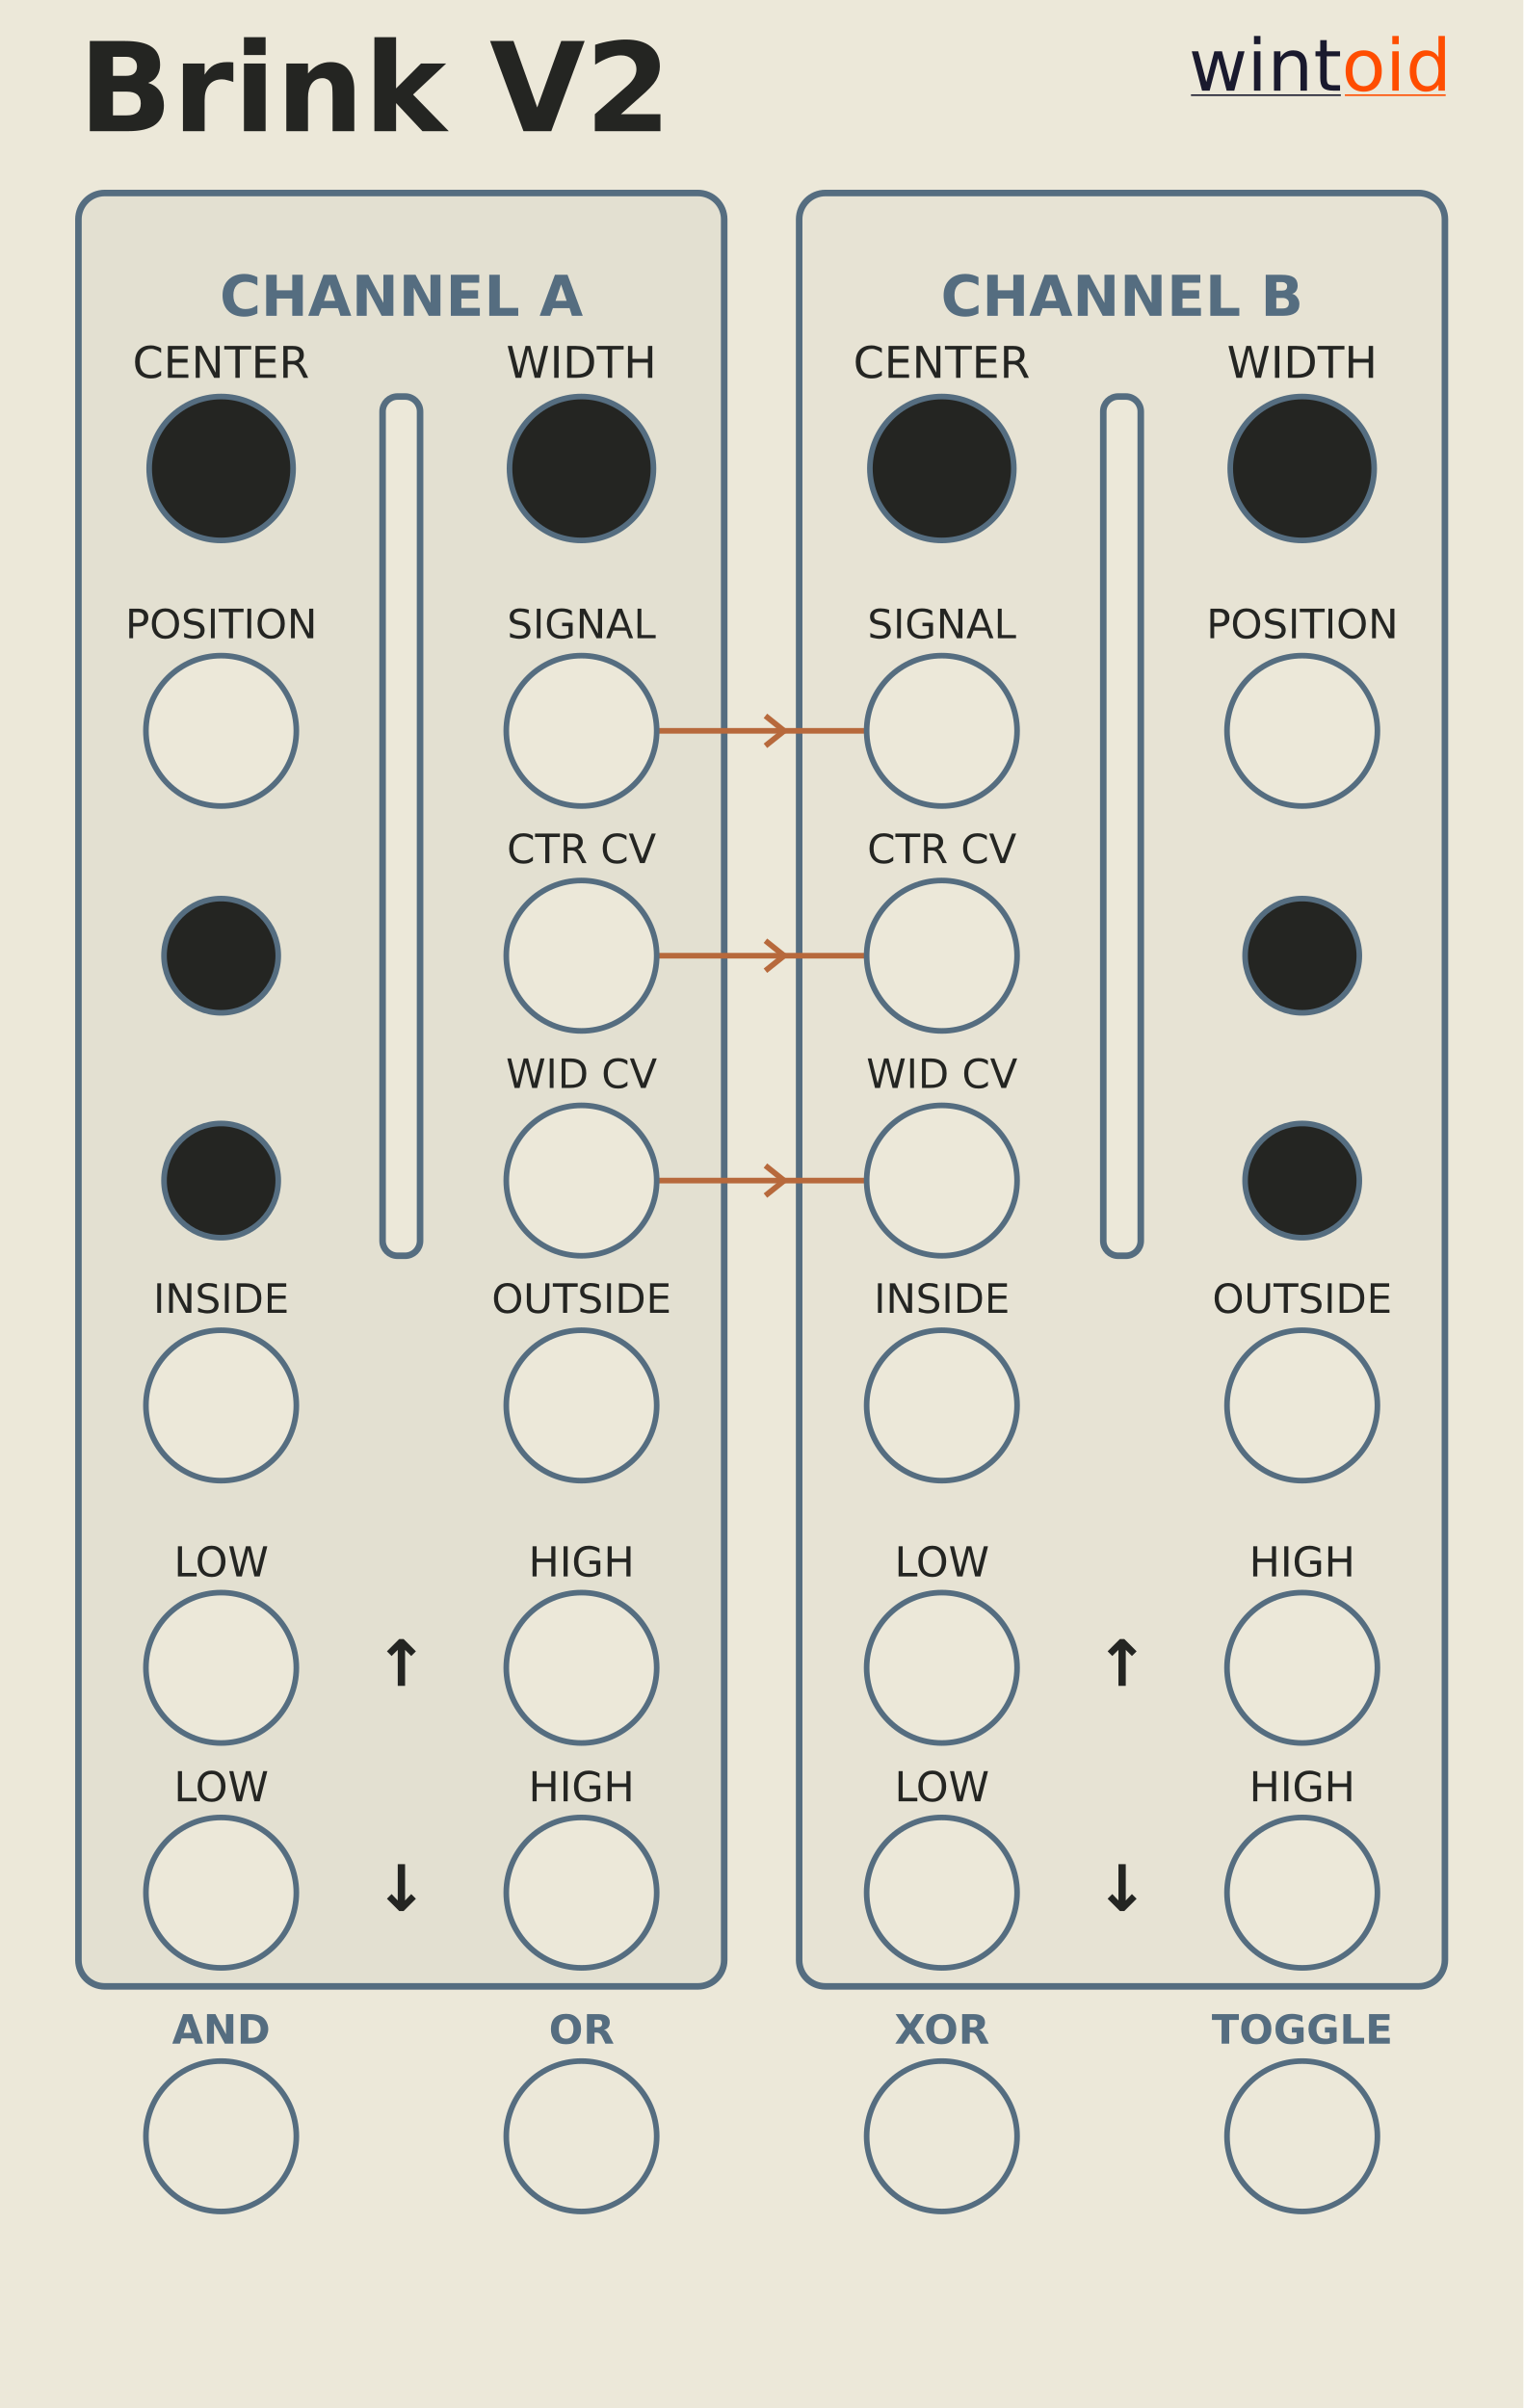
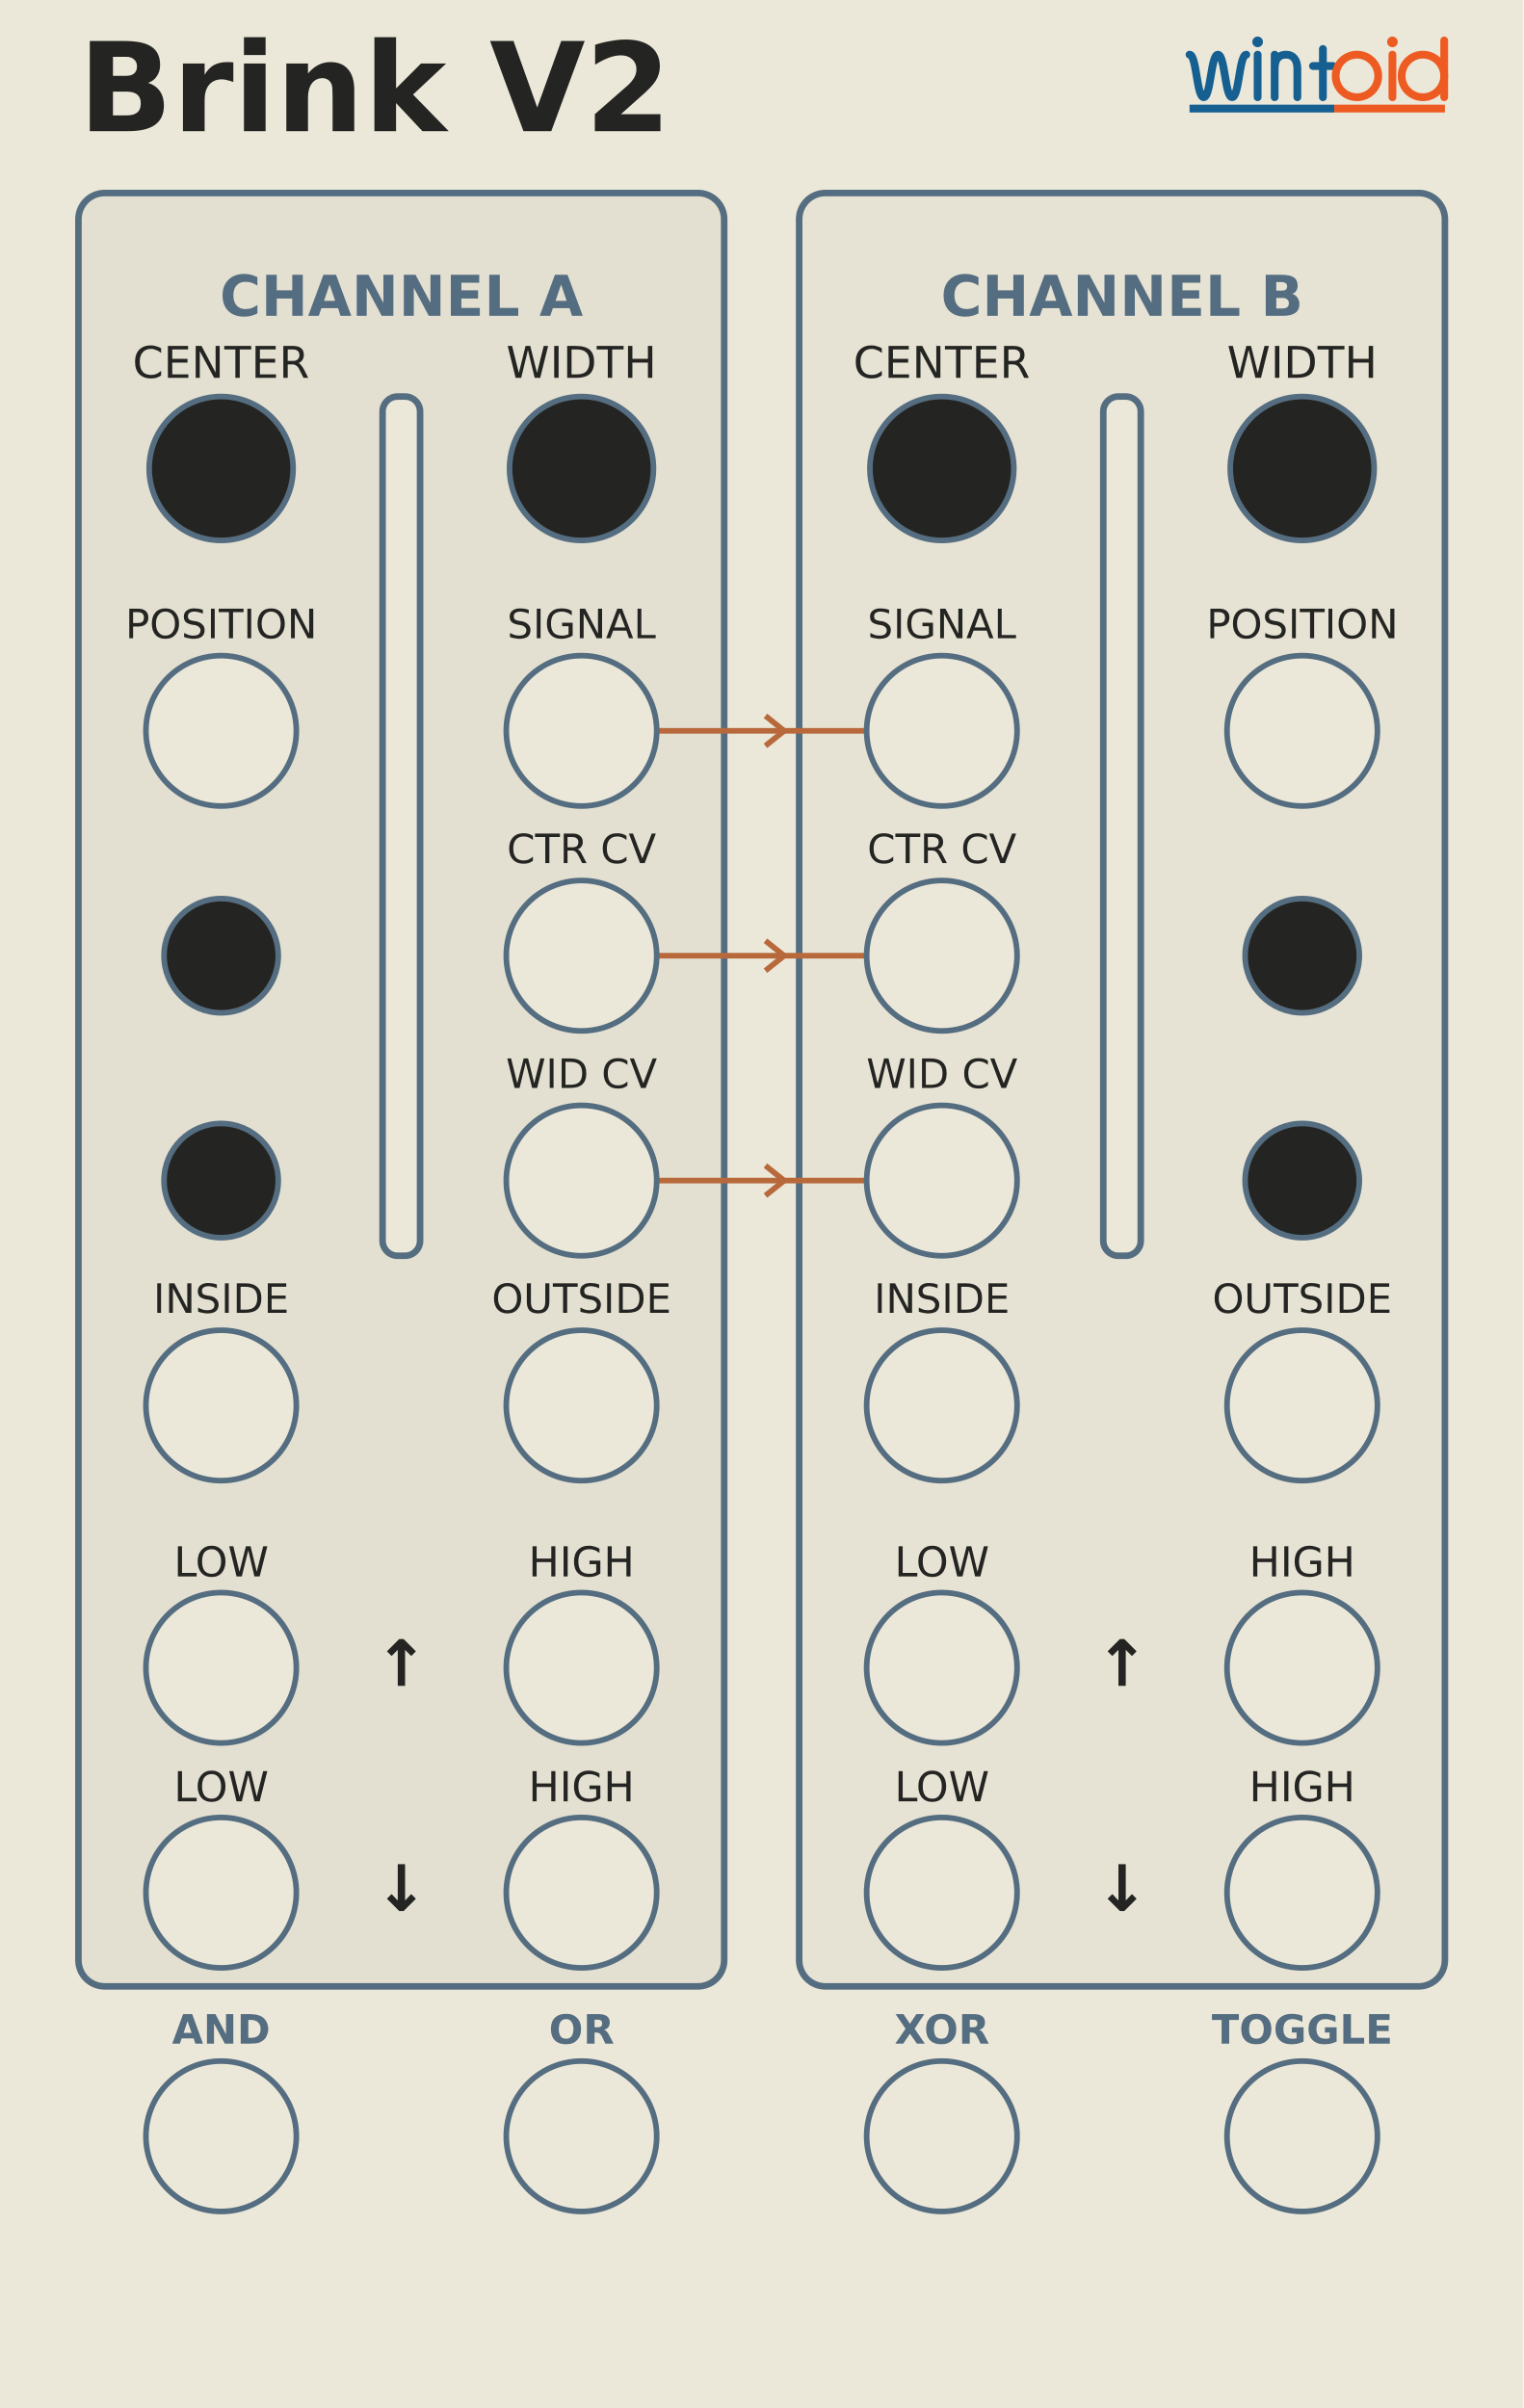
<svg xmlns="http://www.w3.org/2000/svg" width="81.28mm" height="128.5mm" viewBox="0 0 81.28 128.5">
  <rect x="0" y="0" width="81.28" height="128.5" fill="#ece8d9" stroke="#ece8d9" stroke-width="0" />
-   <g id="wintoid-logo" transform="translate(63.42625 0.6375) scale(0.06)">
-     <g id="wint-glyphs" fill="#1a1a2e">
-       <path data-glyph="w" data-glyph-index="90" data-bbox="2.6875,-35,49.6562,0" transform="translate(0 70)" fill="#1a1a2e" d="M 2.688 -35 L 8.438 -35 L 15.625 -7.688 L 22.781 -35 L 29.562 -35 L 36.75 -7.688 L 43.906 -35 L 49.656 -35 L 40.5 0 L 33.719 0 L 26.188 -28.688 L 18.625 0 L 11.844 0 Z" />
-       <path data-glyph="i" data-glyph-index="76" data-bbox="6.0312,-48.625,11.7812,0" transform="translate(52 70)" fill="#1a1a2e" d="M 6.031 -35 L 11.781 -35 L 11.781 0 L 6.031 0 Z M 6.031 -48.625 L 11.781 -48.625 L 11.781 -41.344 L 6.031 -41.344 Z" />
-       <path data-glyph="n" data-glyph-index="81" data-bbox="5.8125,-35.8438,35.125,0" transform="translate(70 70)" fill="#1a1a2e" d="M 35.125 -21.125 L 35.125 0 L 29.375 0 L 29.375 -20.938 Q 29.375 -25.906 27.438 -28.375 Q 25.5 -30.844 21.625 -30.844 Q 16.969 -30.844 14.281 -27.875 Q 11.594 -24.906 11.594 -19.781 L 11.594 0 L 5.812 0 L 5.812 -35 L 11.594 -35 L 11.594 -29.562 Q 13.656 -32.719 16.453 -34.281 Q 19.25 -35.844 22.906 -35.844 Q 28.938 -35.844 32.031 -32.109 Q 35.125 -28.375 35.125 -21.125 Z" />
-       <path data-glyph="t" data-glyph-index="87" data-bbox="1.7188,-44.9375,23.5625,0" transform="translate(111 70)" fill="#1a1a2e" d="M 11.719 -44.938 L 11.719 -35 L 23.562 -35 L 23.562 -30.531 L 11.719 -30.531 L 11.719 -11.531 Q 11.719 -7.25 12.891 -6.031 Q 14.062 -4.812 17.656 -4.812 L 23.562 -4.812 L 23.562 0 L 17.656 0 Q 11 0 8.469 -2.484 Q 5.938 -4.969 5.938 -11.531 L 5.938 -30.531 L 1.719 -30.531 L 1.719 -35 L 5.938 -35 L 5.938 -44.938 Z" />
+   <g id="wintoid-logo" transform="translate(63.469 5.187575) scale(0.0757)">
+     <g id="wint-glyphs" fill="none" stroke="#155f91" stroke-width="5.5" stroke-linecap="round" stroke-linejoin="round">
+       <path data-mark="w" d="M 0 -30 C 5 -30 5 0 10 0 C 15 0 15 -30 20 -30 C 25 -30 25 0 30 0 C 35 0 35 -30 40 -30" />
+       <path data-mark="i" d="M 48 0 L 48 -30" />
+       <path data-mark="n" d="M 60 0 L 60 -30 M 60 -20 C 60 -28 64 -30 68 -30 C 73 -30 76 -26.5 76 -20 L 76 0" />
+       <path data-mark="t" d="M 94 0 L 94 -34 M 87 -22 L 101 -22" />
+       <circle data-mark="wint-i-dot" cx="48" cy="-39" r="3.75" fill="#155f91" stroke="none" />
    </g>
-     <line id="wint-underline" x1="2.688" y1="74" x2="134.562" y2="74" stroke="#1a1a2e" stroke-width="1.4" stroke-linecap="square" />
-     <g id="oid-glyphs" fill="#ff4d00">
-       <path data-glyph="o" data-glyph-index="82" data-bbox="3.5312,-35.8438,35.6562,0.9062" transform="translate(136 70)" fill="#ff4d00" d="M 19.594 -30.969 Q 14.969 -30.969 12.281 -27.359 Q 9.594 -23.75 9.594 -17.469 Q 9.594 -11.188 12.266 -7.578 Q 14.938 -3.969 19.594 -3.969 Q 24.188 -3.969 26.875 -7.594 Q 29.562 -11.219 29.562 -17.469 Q 29.562 -23.688 26.875 -27.328 Q 24.188 -30.969 19.594 -30.969 Z M 19.594 -35.844 Q 27.094 -35.844 31.375 -30.969 Q 35.656 -26.094 35.656 -17.469 Q 35.656 -8.875 31.375 -3.984 Q 27.094 0.906 19.594 0.906 Q 12.062 0.906 7.797 -3.984 Q 3.531 -8.875 3.531 -17.469 Q 3.531 -26.094 7.797 -30.969 Q 12.062 -35.844 19.594 -35.844 Z" />
-       <path data-glyph="i" data-glyph-index="76" data-bbox="6.0312,-48.625,11.7812,0" transform="translate(175 70)" fill="#ff4d00" d="M 6.031 -35 L 11.781 -35 L 11.781 0 L 6.031 0 Z M 6.031 -48.625 L 11.781 -48.625 L 11.781 -41.344 L 6.031 -41.344 Z" />
-       <path data-glyph="d" data-glyph-index="71" data-bbox="3.5312,-48.625,34.8125,0.9062" transform="translate(193 70)" fill="#ff4d00" d="M 29.062 -29.688 L 29.062 -48.625 L 34.812 -48.625 L 34.812 0 L 29.062 0 L 29.062 -5.25 Q 27.25 -2.125 24.484 -0.609 Q 21.719 0.906 17.844 0.906 Q 11.5 0.906 7.516 -4.156 Q 3.531 -9.219 3.531 -17.469 Q 3.531 -25.719 7.516 -30.781 Q 11.5 -35.844 17.844 -35.844 Q 21.719 -35.844 24.484 -34.328 Q 27.25 -32.812 29.062 -29.688 Z M 9.469 -17.469 Q 9.469 -11.125 12.078 -7.516 Q 14.688 -3.906 19.25 -3.906 Q 23.812 -3.906 26.438 -7.516 Q 29.062 -11.125 29.062 -17.469 Q 29.062 -23.812 26.438 -27.422 Q 23.812 -31.031 19.25 -31.031 Q 14.688 -31.031 12.078 -27.422 Q 9.469 -23.812 9.469 -17.469 Z" />
+     <line id="wint-underline" x1="0" y1="8" x2="102" y2="8" stroke="#155f91" stroke-width="5.5" stroke-linecap="butt" />
+     <g id="oid-glyphs" fill="none" stroke="#ed5b22" stroke-width="5.5" stroke-linecap="round" stroke-linejoin="round">
+       <circle data-mark="oid-o" cx="118" cy="-15" r="15" fill="none" stroke="#ed5b22" />
+       <path data-mark="i" d="M 143 0 L 143 -30" />
+       <circle data-mark="oid-i-dot" cx="143" cy="-39" r="3.75" fill="#ed5b22" stroke="none" />
+       <circle data-mark="oid-d" cx="164.5" cy="-15" r="15" fill="none" stroke="#ed5b22" />
+       <path data-mark="d-stem" d="M 179.5 0 L 179.5 -40" />
    </g>
-     <line id="oid-underline" x1="139.531" y1="74" x2="227.812" y2="74" stroke="#ff4d00" stroke-width="1.4" stroke-linecap="square" />
+     <line id="oid-underline" x1="102" y1="8" x2="180" y2="8" stroke="#ed5b22" stroke-width="5.5" stroke-linecap="butt" />
  </g>
  <text x="4.185" y="7" text-anchor="start" textLength="32.736" lengthAdjust="spacingAndGlyphs" dominant-baseline="alphabetic" font-family="DejaVu Sans" font-size="6.6" font-weight="700" fill="#242522">Brink V2</text>
  <rect id="channel-a-section" x="4.185" y="10.3" width="34.455" height="95.7" fill="#e3e0d1" stroke="#556d80" stroke-width="0.35" rx="1.4" />
  <rect id="channel-b-section" x="42.64" y="10.3" width="34.455" height="95.7" fill="#e7e3d4" stroke="#556d80" stroke-width="0.35" rx="1.4" />
  <rect id="a-position-rail" x="20.413" y="21.16" width="2" height="45.853" fill="#ece8d9" stroke="#556d80" stroke-width="0.35" rx="0.8" />
  <rect id="b-position-rail" x="58.867" y="21.16" width="2" height="45.853" fill="#ece8d9" stroke="#556d80" stroke-width="0.35" rx="0.8" />
  <text x="21.413" y="16" text-anchor="middle" textLength="16.74" lengthAdjust="spacingAndGlyphs" dominant-baseline="middle" font-family="DejaVu Sans" font-size="3" font-weight="700" fill="#556d80">CHANNEL A</text>
  <text x="59.867" y="16" text-anchor="middle" textLength="16.74" lengthAdjust="spacingAndGlyphs" dominant-baseline="middle" font-family="DejaVu Sans" font-size="3" font-weight="700" fill="#556d80">CHANNEL B</text>
  <line id="normalisation-39" x1="33.026" y1="39" x2="48.254" y2="39" stroke="#b7693c" stroke-width="0.3" />
  <line id="normalisation-arrow-top-39" x1="40.84" y1="38.2" x2="41.84" y2="39" stroke="#b7693c" stroke-width="0.3" />
  <line id="normalisation-arrow-bottom-39" x1="40.84" y1="39.8" x2="41.84" y2="39" stroke="#b7693c" stroke-width="0.3" />
  <line id="normalisation-51" x1="33.026" y1="51" x2="48.254" y2="51" stroke="#b7693c" stroke-width="0.3" />
  <line id="normalisation-arrow-top-51" x1="40.84" y1="50.2" x2="41.84" y2="51" stroke="#b7693c" stroke-width="0.3" />
  <line id="normalisation-arrow-bottom-51" x1="40.84" y1="51.8" x2="41.84" y2="51" stroke="#b7693c" stroke-width="0.3" />
  <line id="normalisation-63" x1="33.026" y1="63" x2="48.254" y2="63" stroke="#b7693c" stroke-width="0.3" />
  <line id="normalisation-arrow-top-63" x1="40.84" y1="62.2" x2="41.84" y2="63" stroke="#b7693c" stroke-width="0.3" />
  <line id="normalisation-arrow-bottom-63" x1="40.84" y1="63.8" x2="41.84" y2="63" stroke="#b7693c" stroke-width="0.3" />
  <text x="11.799" y="19.5" text-anchor="middle" textLength="8.742" lengthAdjust="spacingAndGlyphs" dominant-baseline="middle" font-family="DejaVu Sans" font-size="2.35" font-weight="400" fill="#242522">CENTER</text>
  <text x="31.026" y="19.5" text-anchor="middle" textLength="7.285" lengthAdjust="spacingAndGlyphs" dominant-baseline="middle" font-family="DejaVu Sans" font-size="2.35" font-weight="400" fill="#242522">WIDTH</text>
  <text x="31.026" y="33.45" text-anchor="middle" textLength="7.998" lengthAdjust="spacingAndGlyphs" dominant-baseline="middle" font-family="DejaVu Sans" font-size="2.15" font-weight="400" fill="#242522">SIGNAL</text>
  <text x="11.799" y="33.45" text-anchor="middle" textLength="10.664" lengthAdjust="spacingAndGlyphs" dominant-baseline="middle" font-family="DejaVu Sans" font-size="2.15" font-weight="400" fill="#242522">POSITION</text>
  <text x="31.026" y="45.45" text-anchor="middle" textLength="7.998" lengthAdjust="spacingAndGlyphs" dominant-baseline="middle" font-family="DejaVu Sans" font-size="2.15" font-weight="400" fill="#242522">CTR CV</text>
  <text x="31.026" y="57.45" text-anchor="middle" textLength="7.998" lengthAdjust="spacingAndGlyphs" dominant-baseline="middle" font-family="DejaVu Sans" font-size="2.15" font-weight="400" fill="#242522">WID CV</text>
  <text x="11.799" y="69.45" text-anchor="middle" textLength="7.998" lengthAdjust="spacingAndGlyphs" dominant-baseline="middle" font-family="DejaVu Sans" font-size="2.15" font-weight="400" fill="#242522">INSIDE</text>
  <text x="31.026" y="69.45" text-anchor="middle" textLength="9.331" lengthAdjust="spacingAndGlyphs" dominant-baseline="middle" font-family="DejaVu Sans" font-size="2.15" font-weight="400" fill="#242522">OUTSIDE</text>
  <text x="11.799" y="83.5" text-anchor="middle" textLength="4.092" lengthAdjust="spacingAndGlyphs" dominant-baseline="middle" font-family="DejaVu Sans" font-size="2.2" font-weight="400" fill="#242522">LOW</text>
  <text x="31.026" y="83.5" text-anchor="middle" textLength="5.456" lengthAdjust="spacingAndGlyphs" dominant-baseline="middle" font-family="DejaVu Sans" font-size="2.2" font-weight="400" fill="#242522">HIGH</text>
  <text x="11.799" y="95.5" text-anchor="middle" textLength="4.092" lengthAdjust="spacingAndGlyphs" dominant-baseline="middle" font-family="DejaVu Sans" font-size="2.2" font-weight="400" fill="#242522">LOW</text>
  <text x="31.026" y="95.5" text-anchor="middle" textLength="5.456" lengthAdjust="spacingAndGlyphs" dominant-baseline="middle" font-family="DejaVu Sans" font-size="2.2" font-weight="400" fill="#242522">HIGH</text>
  <text x="21.413" y="89" text-anchor="middle" textLength="2.38" lengthAdjust="spacingAndGlyphs" dominant-baseline="middle" font-family="DejaVu Sans" font-size="3.4" font-weight="700" fill="#242522">↑</text>
  <text x="21.413" y="101" text-anchor="middle" textLength="2.38" lengthAdjust="spacingAndGlyphs" dominant-baseline="middle" font-family="DejaVu Sans" font-size="3.4" font-weight="700" fill="#242522">↓</text>
  <text x="50.254" y="19.5" text-anchor="middle" textLength="8.742" lengthAdjust="spacingAndGlyphs" dominant-baseline="middle" font-family="DejaVu Sans" font-size="2.35" font-weight="400" fill="#242522">CENTER</text>
  <text x="69.481" y="19.5" text-anchor="middle" textLength="7.285" lengthAdjust="spacingAndGlyphs" dominant-baseline="middle" font-family="DejaVu Sans" font-size="2.35" font-weight="400" fill="#242522">WIDTH</text>
  <text x="50.254" y="33.45" text-anchor="middle" textLength="7.998" lengthAdjust="spacingAndGlyphs" dominant-baseline="middle" font-family="DejaVu Sans" font-size="2.15" font-weight="400" fill="#242522">SIGNAL</text>
  <text x="69.481" y="33.45" text-anchor="middle" textLength="10.664" lengthAdjust="spacingAndGlyphs" dominant-baseline="middle" font-family="DejaVu Sans" font-size="2.15" font-weight="400" fill="#242522">POSITION</text>
  <text x="50.254" y="45.45" text-anchor="middle" textLength="7.998" lengthAdjust="spacingAndGlyphs" dominant-baseline="middle" font-family="DejaVu Sans" font-size="2.15" font-weight="400" fill="#242522">CTR CV</text>
  <text x="50.254" y="57.45" text-anchor="middle" textLength="7.998" lengthAdjust="spacingAndGlyphs" dominant-baseline="middle" font-family="DejaVu Sans" font-size="2.15" font-weight="400" fill="#242522">WID CV</text>
  <text x="50.254" y="69.45" text-anchor="middle" textLength="7.998" lengthAdjust="spacingAndGlyphs" dominant-baseline="middle" font-family="DejaVu Sans" font-size="2.15" font-weight="400" fill="#242522">INSIDE</text>
  <text x="69.481" y="69.45" text-anchor="middle" textLength="9.331" lengthAdjust="spacingAndGlyphs" dominant-baseline="middle" font-family="DejaVu Sans" font-size="2.15" font-weight="400" fill="#242522">OUTSIDE</text>
  <text x="50.254" y="83.5" text-anchor="middle" textLength="4.092" lengthAdjust="spacingAndGlyphs" dominant-baseline="middle" font-family="DejaVu Sans" font-size="2.2" font-weight="400" fill="#242522">LOW</text>
  <text x="69.481" y="83.5" text-anchor="middle" textLength="5.456" lengthAdjust="spacingAndGlyphs" dominant-baseline="middle" font-family="DejaVu Sans" font-size="2.2" font-weight="400" fill="#242522">HIGH</text>
  <text x="50.254" y="95.5" text-anchor="middle" textLength="4.092" lengthAdjust="spacingAndGlyphs" dominant-baseline="middle" font-family="DejaVu Sans" font-size="2.2" font-weight="400" fill="#242522">LOW</text>
  <text x="69.481" y="95.5" text-anchor="middle" textLength="5.456" lengthAdjust="spacingAndGlyphs" dominant-baseline="middle" font-family="DejaVu Sans" font-size="2.2" font-weight="400" fill="#242522">HIGH</text>
  <text x="59.867" y="89" text-anchor="middle" textLength="2.38" lengthAdjust="spacingAndGlyphs" dominant-baseline="middle" font-family="DejaVu Sans" font-size="3.4" font-weight="700" fill="#242522">↑</text>
  <text x="59.867" y="101" text-anchor="middle" textLength="2.38" lengthAdjust="spacingAndGlyphs" dominant-baseline="middle" font-family="DejaVu Sans" font-size="3.4" font-weight="700" fill="#242522">↓</text>
  <circle cx="11.799" cy="25" r="3.84" fill="#242522" stroke="#556d80" stroke-width="0.3" />
  <circle cx="31.026" cy="25" r="3.84" fill="#242522" stroke="#556d80" stroke-width="0.3" />
  <circle cx="11.799" cy="51" r="3.048" fill="#242522" stroke="#556d80" stroke-width="0.3" />
  <circle cx="11.799" cy="63" r="3.048" fill="#242522" stroke="#556d80" stroke-width="0.3" />
  <circle cx="50.254" cy="25" r="3.84" fill="#242522" stroke="#556d80" stroke-width="0.3" />
  <circle cx="69.481" cy="25" r="3.84" fill="#242522" stroke="#556d80" stroke-width="0.3" />
  <circle cx="69.481" cy="51" r="3.048" fill="#242522" stroke="#556d80" stroke-width="0.3" />
  <circle cx="69.481" cy="63" r="3.048" fill="#242522" stroke="#556d80" stroke-width="0.3" />
  <circle cx="31.026" cy="39" r="4.013" fill="#ece8d9" stroke="#556d80" stroke-width="0.3" />
  <circle cx="31.026" cy="51" r="4.013" fill="#ece8d9" stroke="#556d80" stroke-width="0.3" />
  <circle cx="31.026" cy="63" r="4.013" fill="#ece8d9" stroke="#556d80" stroke-width="0.3" />
  <circle cx="50.254" cy="39" r="4.013" fill="#ece8d9" stroke="#556d80" stroke-width="0.3" />
  <circle cx="50.254" cy="51" r="4.013" fill="#ece8d9" stroke="#556d80" stroke-width="0.3" />
  <circle cx="50.254" cy="63" r="4.013" fill="#ece8d9" stroke="#556d80" stroke-width="0.3" />
  <circle cx="11.799" cy="75" r="4.013" fill="#ece8d9" stroke="#556d80" stroke-width="0.3" />
  <circle cx="31.026" cy="75" r="4.013" fill="#ece8d9" stroke="#556d80" stroke-width="0.3" />
  <circle cx="11.799" cy="39" r="4.013" fill="#ece8d9" stroke="#556d80" stroke-width="0.3" />
  <circle cx="11.799" cy="89" r="4.013" fill="#ece8d9" stroke="#556d80" stroke-width="0.3" />
  <circle cx="31.026" cy="89" r="4.013" fill="#ece8d9" stroke="#556d80" stroke-width="0.3" />
  <circle cx="11.799" cy="101" r="4.013" fill="#ece8d9" stroke="#556d80" stroke-width="0.3" />
  <circle cx="31.026" cy="101" r="4.013" fill="#ece8d9" stroke="#556d80" stroke-width="0.3" />
  <circle cx="50.254" cy="75" r="4.013" fill="#ece8d9" stroke="#556d80" stroke-width="0.3" />
  <circle cx="69.481" cy="75" r="4.013" fill="#ece8d9" stroke="#556d80" stroke-width="0.3" />
  <circle cx="69.481" cy="39" r="4.013" fill="#ece8d9" stroke="#556d80" stroke-width="0.3" />
  <circle cx="50.254" cy="89" r="4.013" fill="#ece8d9" stroke="#556d80" stroke-width="0.3" />
  <circle cx="69.481" cy="89" r="4.013" fill="#ece8d9" stroke="#556d80" stroke-width="0.3" />
  <circle cx="50.254" cy="101" r="4.013" fill="#ece8d9" stroke="#556d80" stroke-width="0.3" />
  <circle cx="69.481" cy="101" r="4.013" fill="#ece8d9" stroke="#556d80" stroke-width="0.3" />
  <circle cx="11.799" cy="114" r="4.013" fill="#ece8d9" stroke="#556d80" stroke-width="0.3" />
  <circle cx="31.026" cy="114" r="4.013" fill="#ece8d9" stroke="#556d80" stroke-width="0.3" />
  <circle cx="50.254" cy="114" r="4.013" fill="#ece8d9" stroke="#556d80" stroke-width="0.3" />
  <circle cx="69.481" cy="114" r="4.013" fill="#ece8d9" stroke="#556d80" stroke-width="0.3" />
  <text x="11.799" y="108.45" text-anchor="middle" textLength="3.999" lengthAdjust="spacingAndGlyphs" dominant-baseline="middle" font-family="DejaVu Sans" font-size="2.15" font-weight="700" fill="#556d80">AND</text>
  <text x="31.026" y="108.45" text-anchor="middle" textLength="2.666" lengthAdjust="spacingAndGlyphs" dominant-baseline="middle" font-family="DejaVu Sans" font-size="2.15" font-weight="700" fill="#556d80">OR</text>
  <text x="50.254" y="108.45" text-anchor="middle" textLength="3.999" lengthAdjust="spacingAndGlyphs" dominant-baseline="middle" font-family="DejaVu Sans" font-size="2.15" font-weight="700" fill="#556d80">XOR</text>
  <text x="69.481" y="108.45" text-anchor="middle" textLength="7.998" lengthAdjust="spacingAndGlyphs" dominant-baseline="middle" font-family="DejaVu Sans" font-size="2.15" font-weight="700" fill="#556d80">TOGGLE</text>
</svg>
